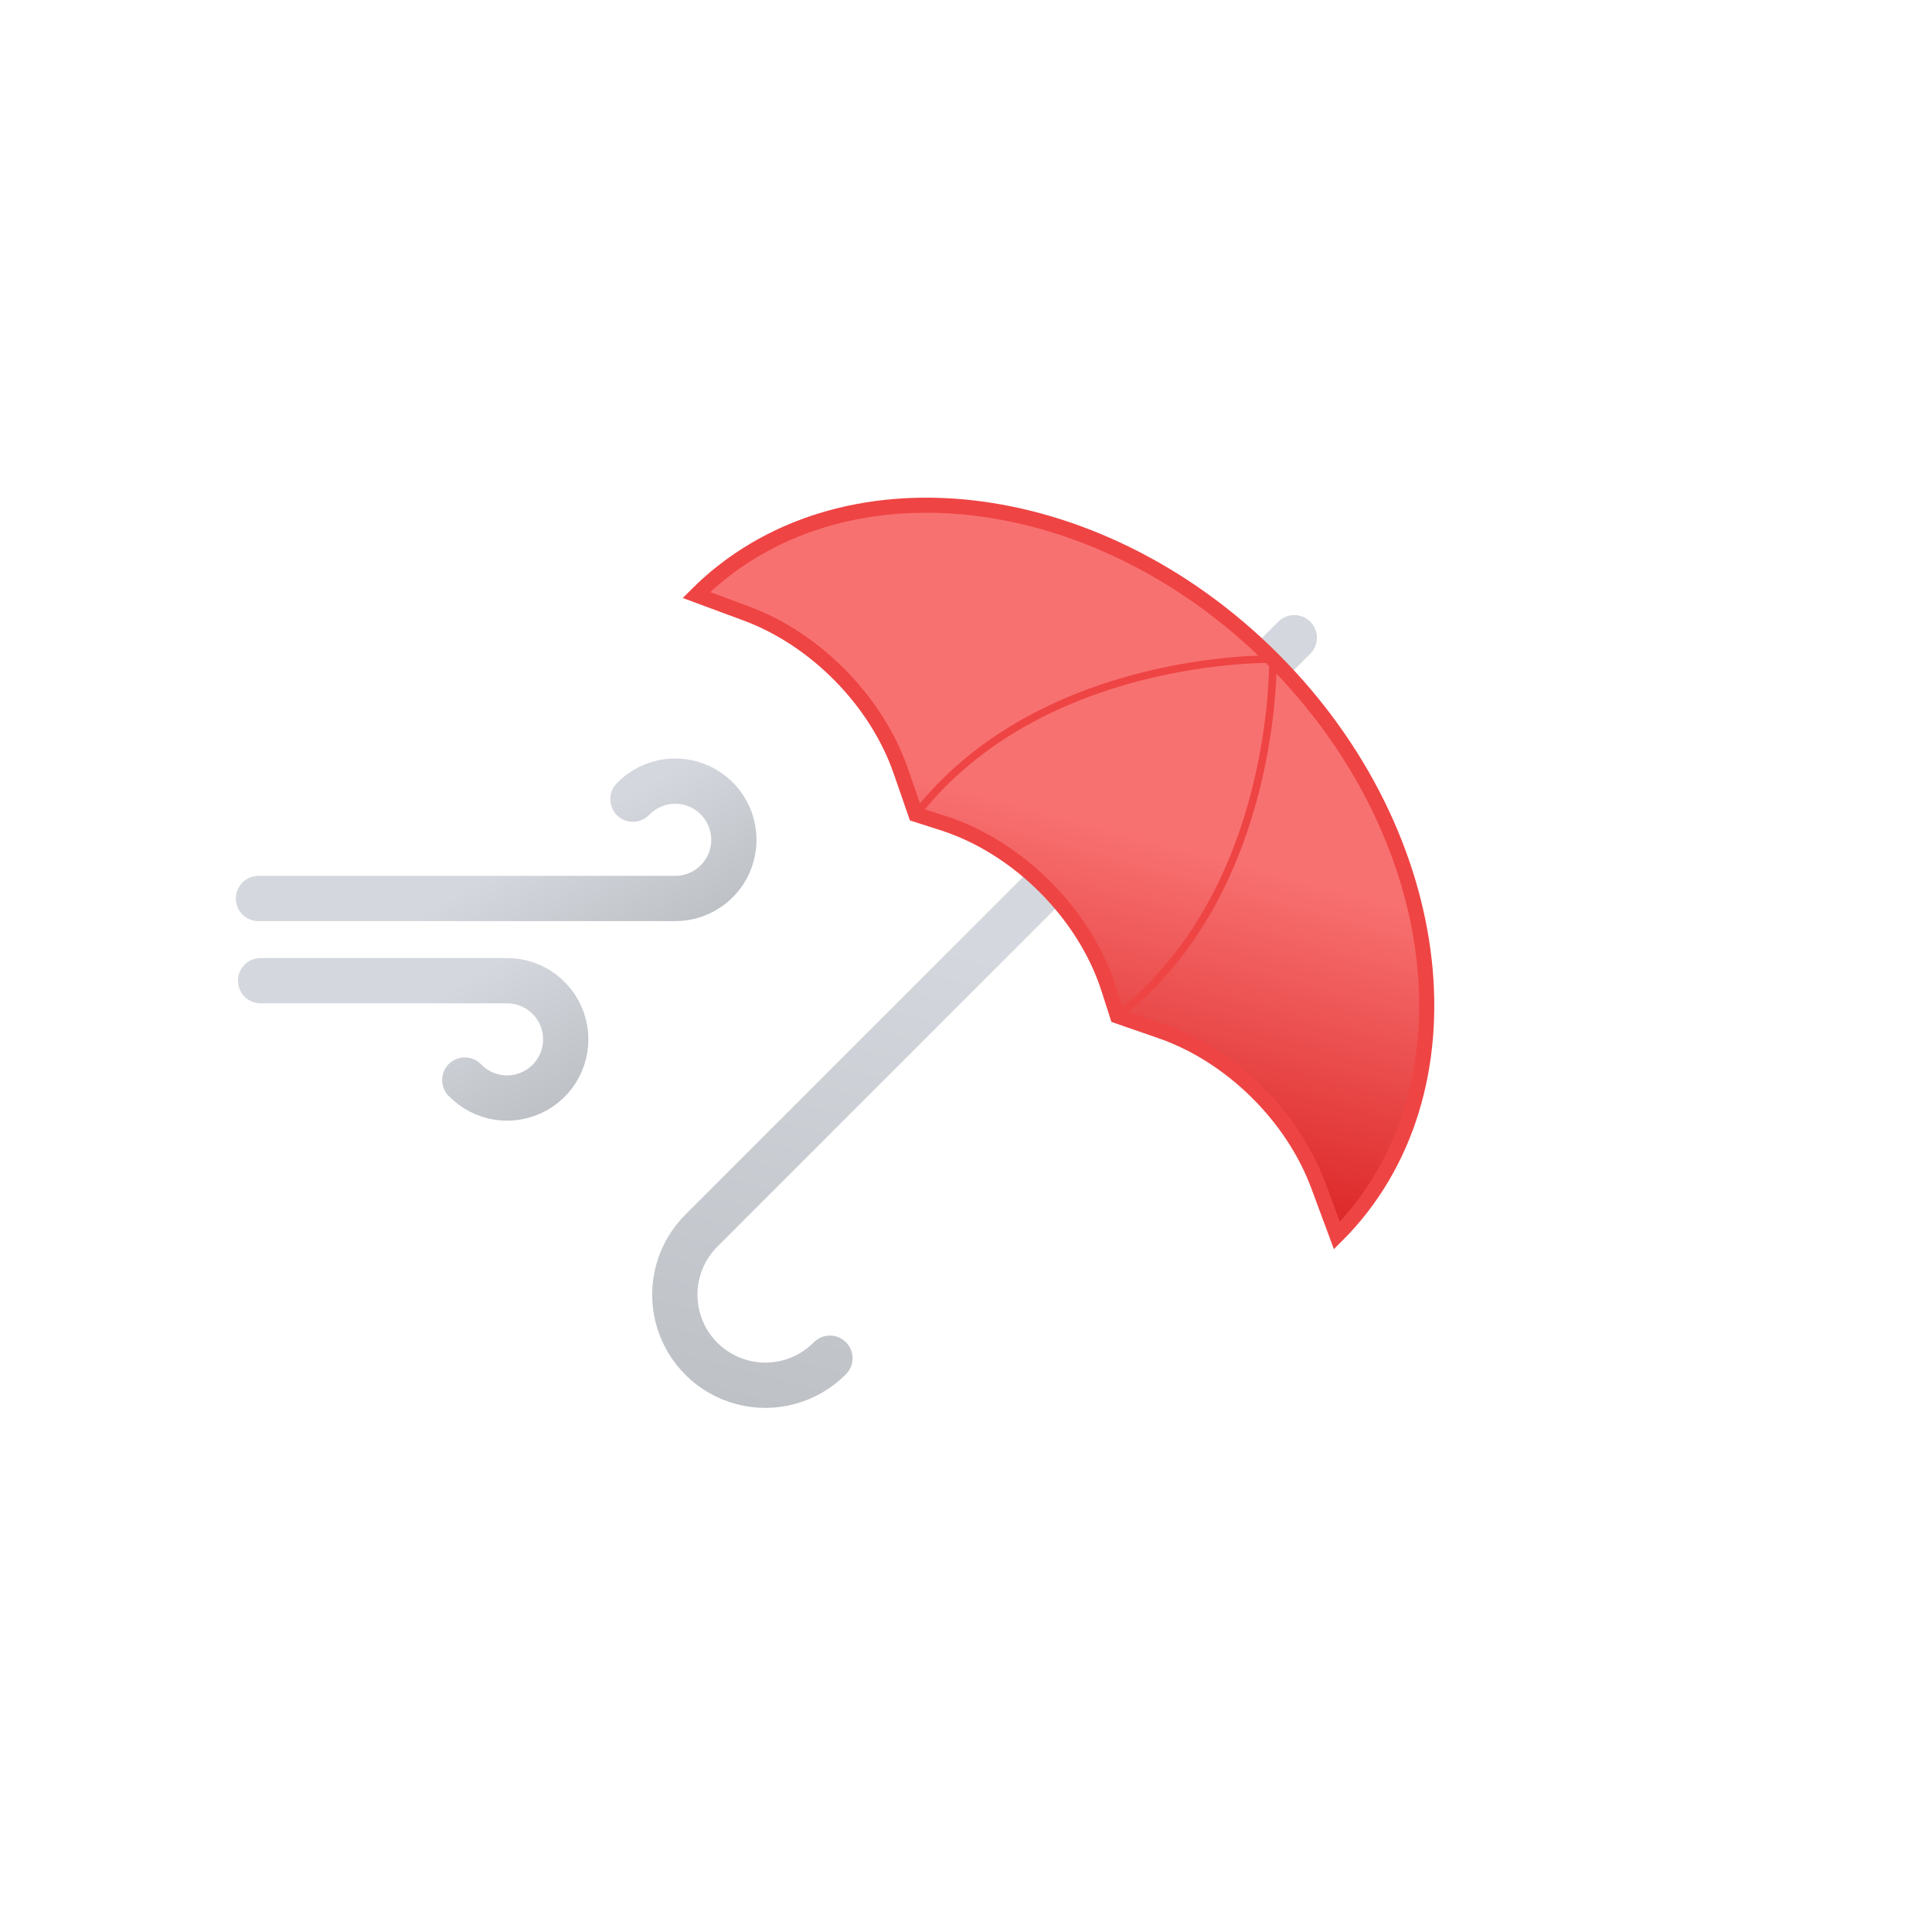
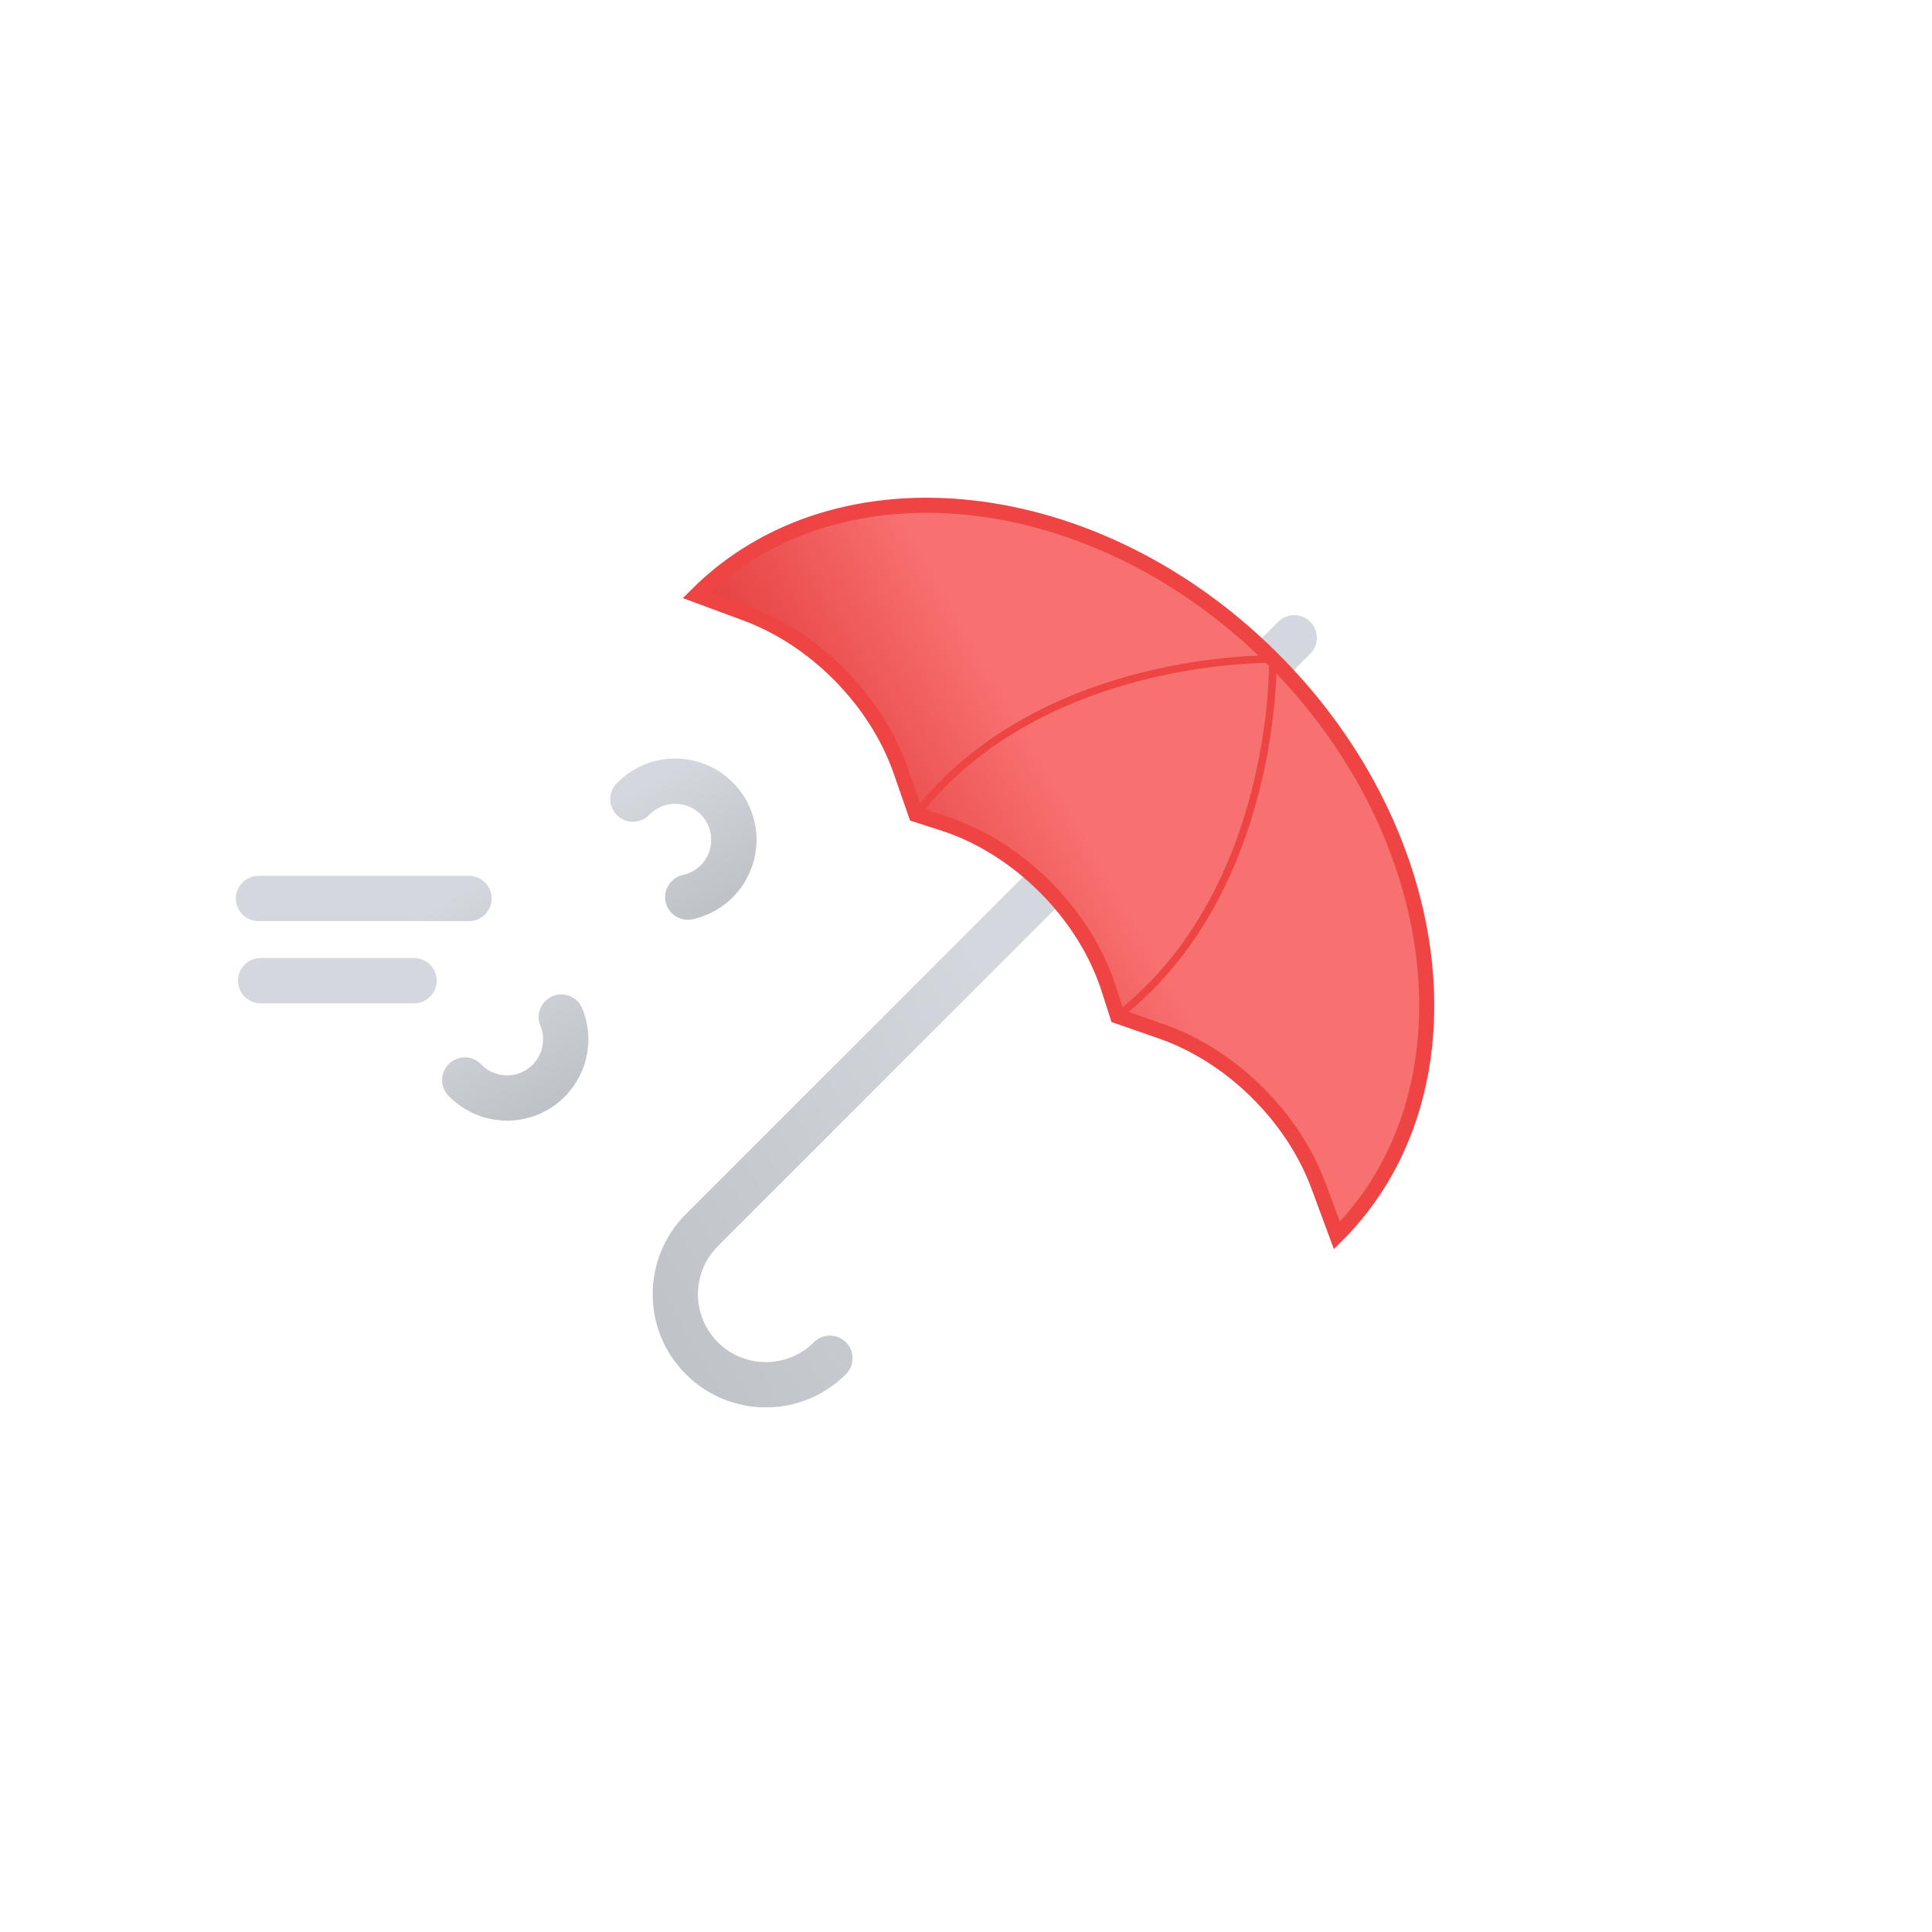
<svg xmlns="http://www.w3.org/2000/svg" xmlns:xlink="http://www.w3.org/1999/xlink" viewBox="0 0 512 512">
  <defs>
    <linearGradient id="a" x1="54.52" y1="2.17" x2="89.18" y2="62.19" gradientUnits="userSpaceOnUse">
      <stop offset="0" stop-color="#d4d7dd" />
      <stop offset="0.45" stop-color="#d4d7dd" />
      <stop offset="1" stop-color="#bec1c6" />
    </linearGradient>
    <linearGradient id="b" x1="31.42" y1="37.6" x2="68.27" y2="101.43" xlink:href="#a" />
    <linearGradient id="c" x1="-2197.13" y1="5168.62" x2="-2077" y2="5376.69" gradientTransform="translate(5497.74 -1952.71) rotate(45)" xlink:href="#a" />
    <linearGradient id="d" x1="-2191.36" y1="5157.82" x2="-2110.09" y2="5298.58" gradientTransform="translate(5497.74 -1952.71) rotate(45)" gradientUnits="userSpaceOnUse">
      <stop offset="0" stop-color="#f87171" />
      <stop offset="0.45" stop-color="#f87171" />
      <stop offset="1" stop-color="#dc2626" />
    </linearGradient>
    <symbol id="e" viewBox="0 0 138 96">
-       <path d="M105.23,10.78a15.55,15.55,0,1,1,11.21,26.33H6" fill="none" stroke-linecap="round" stroke-miterlimit="10" stroke-width="12" stroke="url(#a)" />
-       <path d="M60.67,85.22A15.55,15.55,0,1,0,71.89,58.89H6.56" fill="none" stroke-linecap="round" stroke-miterlimit="10" stroke-width="12" stroke="url(#b)" />
+       <path d="M105.23,10.78a15.55,15.55,0,1,1,11.21,26.33H6" fill="none" stroke-dasharray="58" stroke-linecap="round" stroke-miterlimit="10" stroke-width="12" stroke="url(#a)">
+         <animate attributeName="stroke-dashoffset" values="0; 1274" dur="6s" repeatCount="indefinite" />
+       </path>
+       <path d="M60.67,85.22A15.55,15.55,0,1,0,71.89,58.89H6.56" fill="none" stroke-dasharray="43" stroke-linecap="round" stroke-miterlimit="10" stroke-width="12" stroke="url(#b)">
+         <animate attributeName="stroke-dashoffset" values="0; 857" dur="6s" repeatCount="indefinite" />
+       </path>
    </symbol>
  </defs>
-   <path d="M219.94,359.94A24,24,0,1,1,186,326l1.76-1.76L343,169" fill="none" stroke-linecap="round" stroke-linejoin="round" stroke-width="12" stroke="url(#c)" />
-   <path d="M354.29,327.42c37.49-37.49,29.89-105.87-17-152.74s-115.25-54.46-152.74-17l13.15,4.87c18.48,6.84,34.57,23.23,41,41.73l4,11.54,7.29,2.34c19.83,6.38,37.42,24,43.8,43.8l2.34,7.29,11.54,4c18.5,6.42,34.89,22.51,41.73,41Z" stroke="#ef4444" stroke-miterlimit="10" stroke-width="4" fill="url(#d)" />
-   <path d="M296.15,269.28c42.61-33.19,41.17-94.6,41.17-94.6s-61.41-1.44-94.6,41.17" fill="none" stroke="#ef4444" stroke-linecap="round" stroke-linejoin="round" stroke-width="2" />
+   <g transform="rotate(45 256 256)">
+     <path d="M304,355a24,24,0,0,1-48,0V133" fill="none" stroke-linecap="round" stroke-linejoin="round" stroke-width="12" stroke="url(#c)" />
+     <g>
+       <path d="M376,237c0-53-53.73-96-120-96s-120,43-120,96l12.74-5.85c17.9-8.23,40.88-8,58.49.52l11,5.33,6.81-3.5c18.53-9.51,43.41-9.51,61.94,0l6.81,3.5,11-5.33c17.61-8.54,40.59-8.75,58.49-.52Z" stroke="#ef4444" stroke-miterlimit="10" stroke-width="4" fill="url(#d)" />
+       <path d="M293.78,237c6.66-53.6-37.78-96-37.78-96s-44.44,42.4-37.78,96" fill="none" stroke="#ef4444" stroke-linecap="round" stroke-linejoin="round" stroke-width="2" />
+       <animateTransform attributeName="transform" additive="sum" type="scale" values="1 1; .9 1.1; 1 1" dur="6s" calcMode="spline" keySplines=".42, 0, .58, 1; .42, 0, .58, 1" repeatCount="indefinite" />
+       <animateTransform attributeName="transform" additive="sum" type="translate" values="0 0; 29 -14; 0 0" dur="6s" calcMode="spline" keySplines=".42, 0, .58, 1; .42, 0, .58, 1" repeatCount="indefinite" />
+     </g>
+   </g>
  <use width="138" height="96" transform="translate(62.5 201)" xlink:href="#e" />
</svg>
